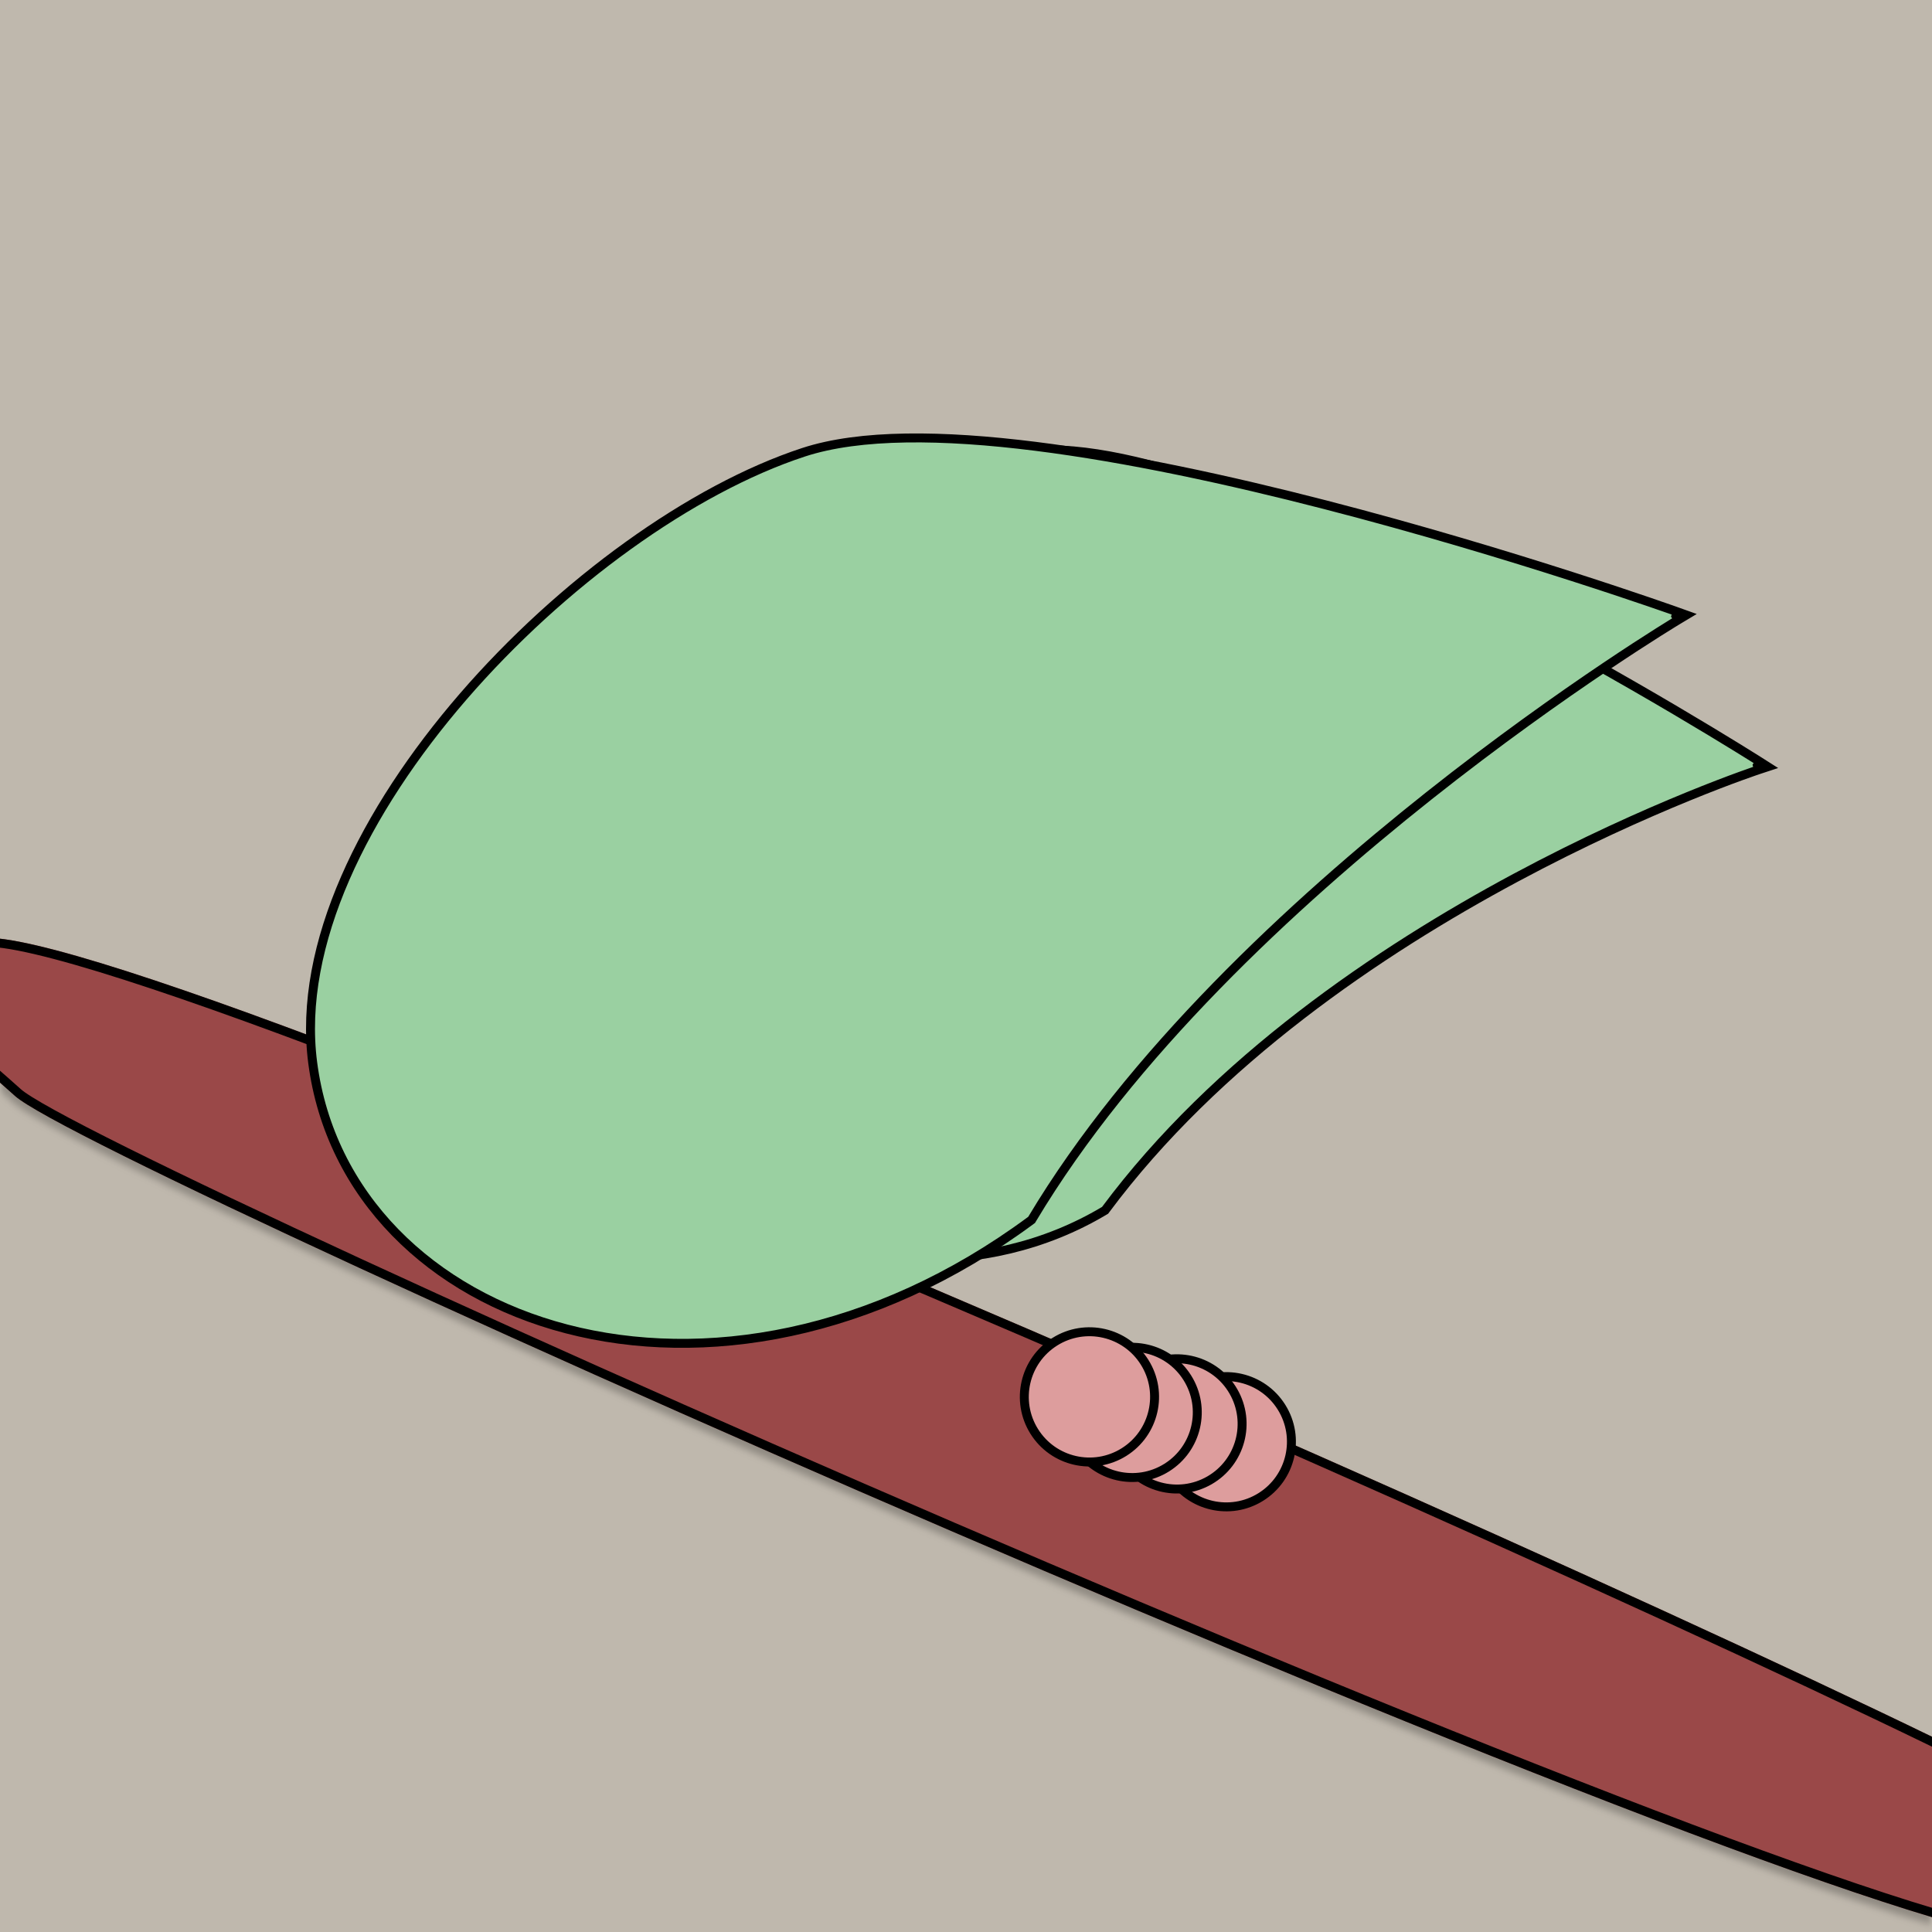
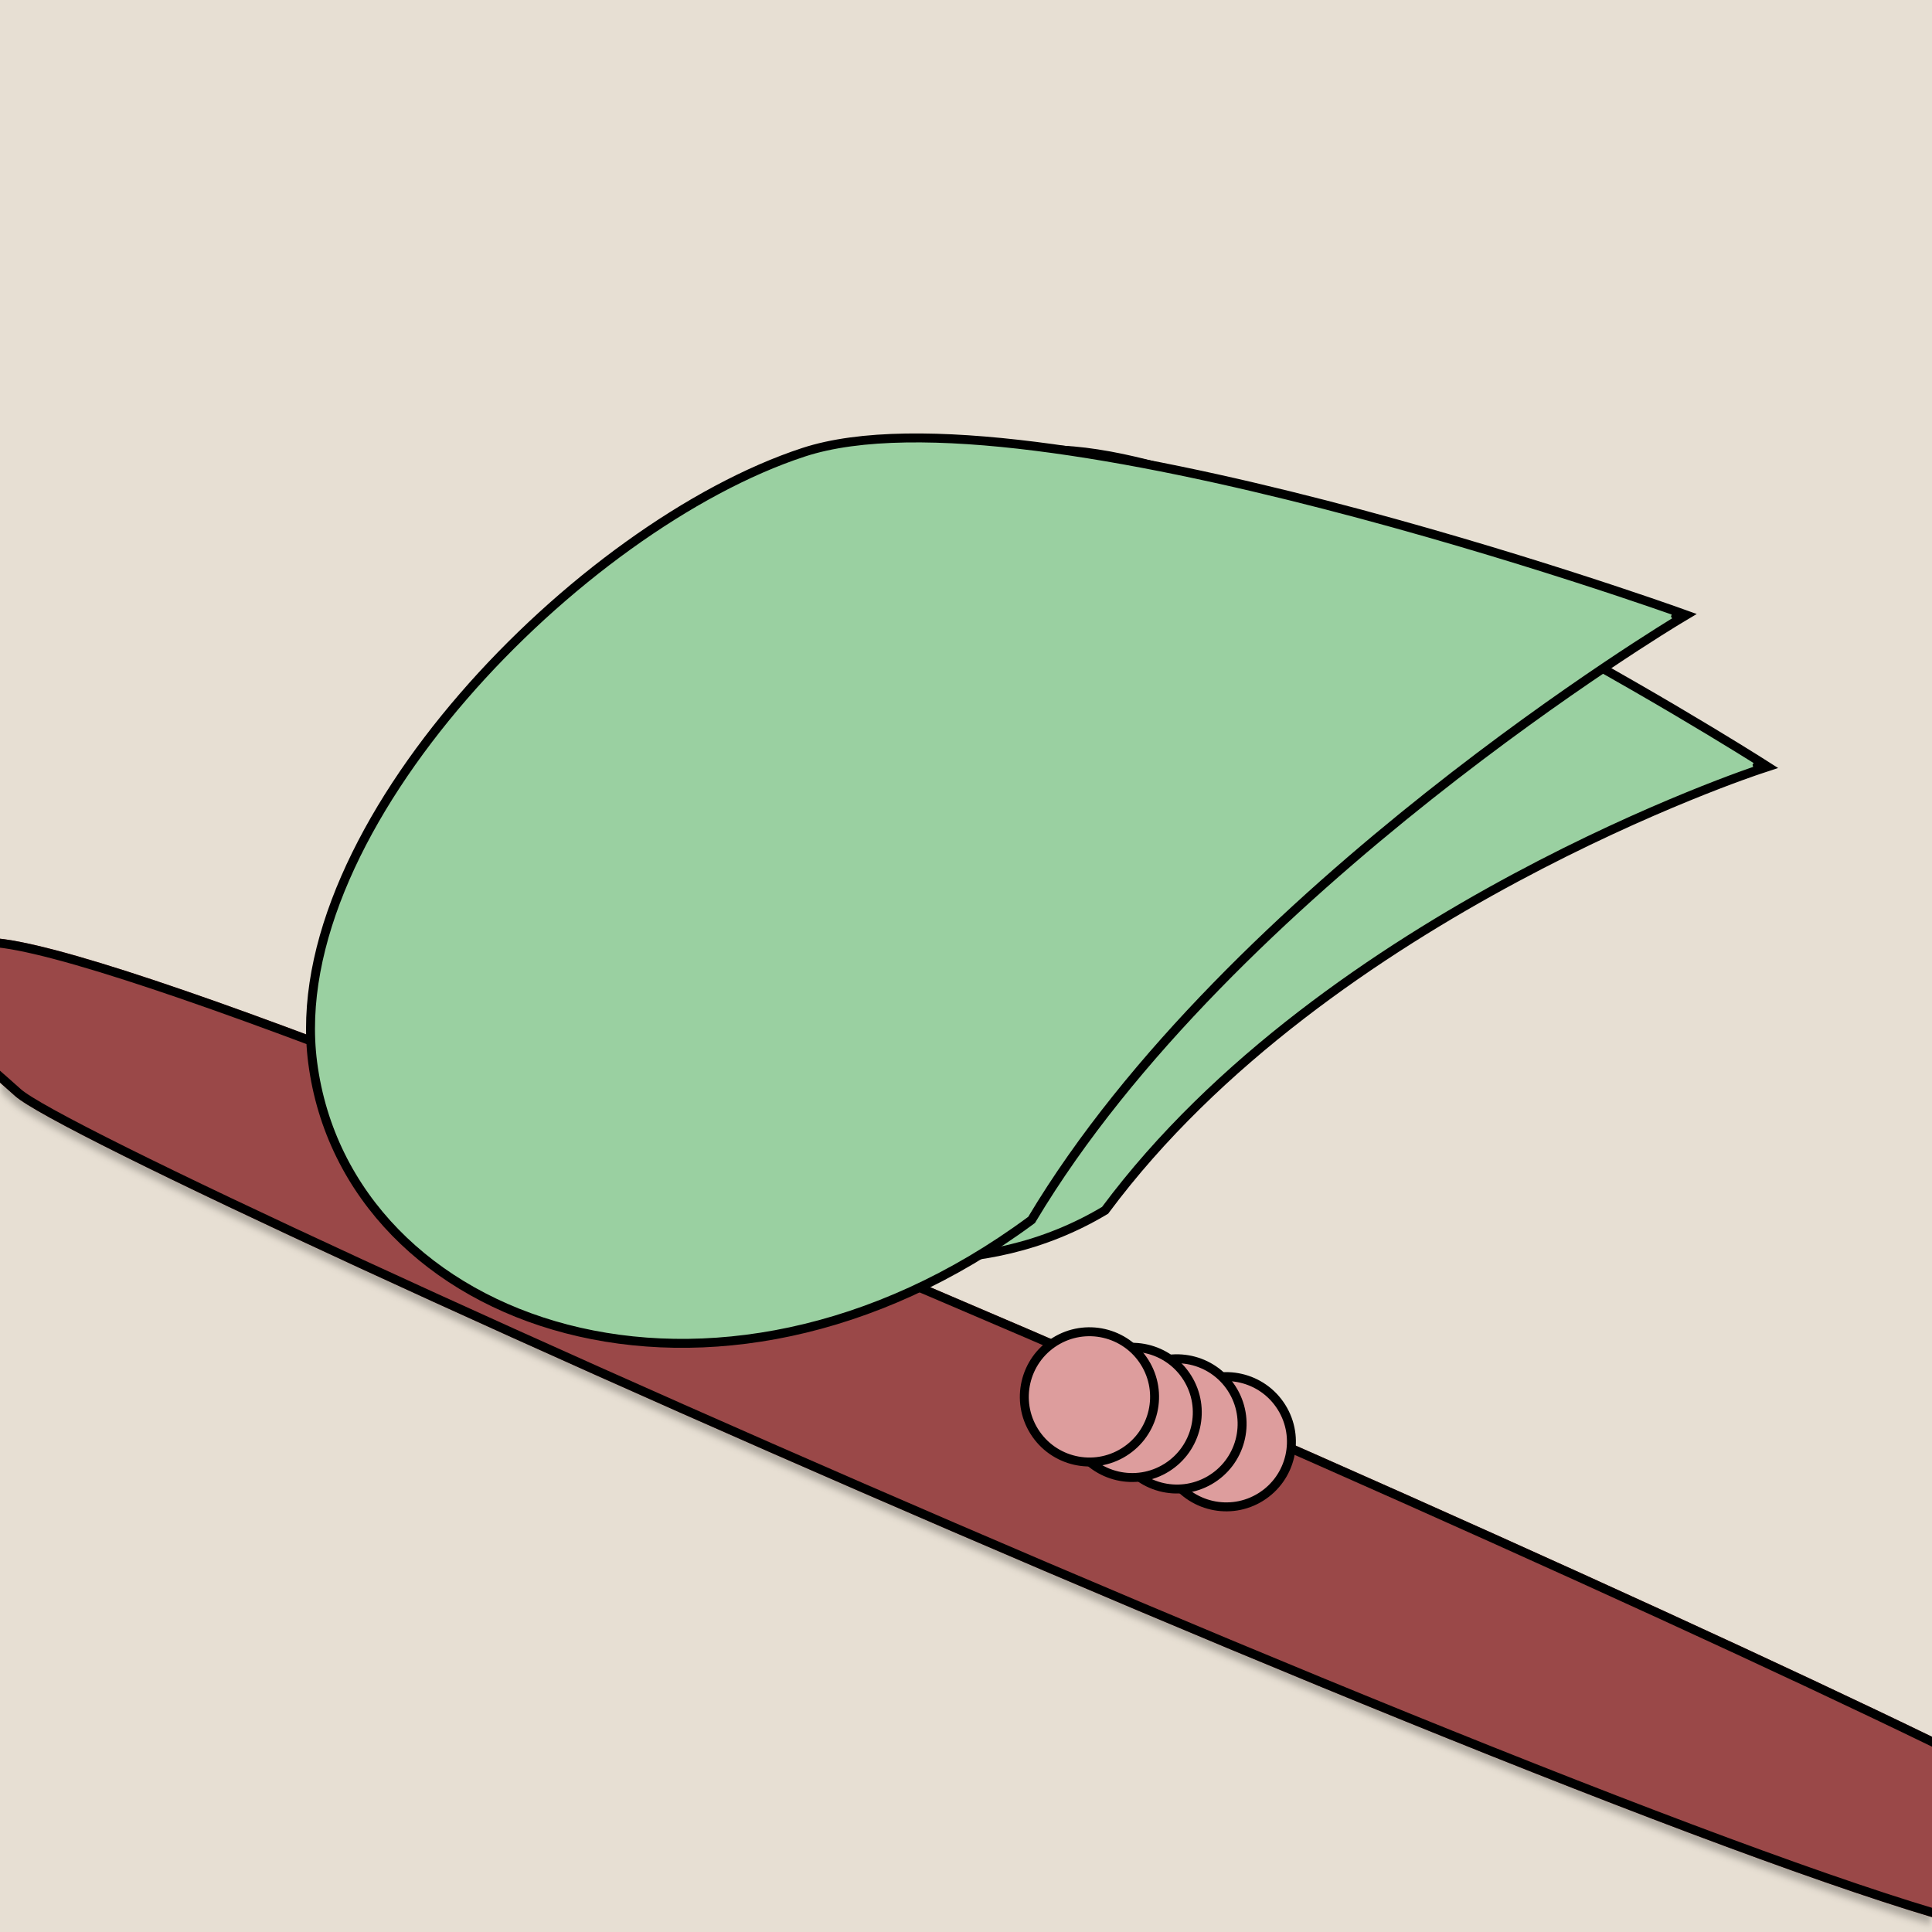
<svg xmlns="http://www.w3.org/2000/svg" width="1080" height="1080" viewBox="0 0 1080 1080" fill="none">
+   <rect width="1080" height="1080" fill="#E5E5E5" />
  <g clip-path="url(#clip0)">
-     <rect width="1080" height="1080" fill="#BFB8AD" />
+     <rect width="1080" height="1080" fill="#E7DFD3" />
    <g filter="url(#filter0_d)">
      <path d="M1152.08 1082.76C1115.62 1123.27 52.957 652.735 8.393 612.641C-36.171 572.546 -52.862 567.125 -16.409 526.609C20.044 486.092 1127.6 979.763 1172.17 1019.86C1216.73 1059.95 1188.53 1042.24 1152.08 1082.76Z" fill="#9A4848" />
      <path d="M1150.22 1081.09C1149.74 1081.62 1148.42 1082.32 1145.48 1082.6C1142.66 1082.87 1138.84 1082.72 1134.03 1082.11C1124.41 1080.91 1111.24 1077.95 1094.96 1073.43C1062.43 1064.39 1017.84 1049.2 965.132 1029.69C859.74 990.667 722.139 934.413 584.257 875.628C446.38 816.846 308.252 755.546 201.815 706.439C148.595 681.884 103.311 660.385 69.949 643.776C53.266 635.471 39.583 628.398 29.386 622.783C19.085 617.11 12.596 613.059 10.065 610.782C4.984 606.211 0.315 602.132 -3.947 598.409C-9.132 593.88 -13.715 589.877 -17.703 586.154C-24.951 579.387 -29.742 573.975 -32.113 568.75C-34.388 563.735 -34.499 558.734 -31.873 552.473C-29.179 546.048 -23.628 538.371 -14.55 528.281C-14.092 527.771 -12.765 527.081 -9.72 526.837C-6.813 526.605 -2.87 526.818 2.115 527.507C12.064 528.883 25.718 532.09 42.612 536.929C76.374 546.601 122.728 562.689 177.538 583.288C287.141 624.478 430.355 683.624 573.849 745.301C717.339 806.975 861.079 871.167 971.726 922.443C1027.05 948.082 1074.09 970.485 1108.68 987.727C1125.98 996.349 1140.14 1003.67 1150.67 1009.46C1161.31 1015.3 1167.97 1019.44 1170.49 1021.72C1181.71 1031.81 1188.03 1037.99 1190.87 1042.28C1192.27 1044.4 1192.57 1045.69 1192.51 1046.52C1192.46 1047.27 1192.07 1048.13 1190.79 1049.32C1189.49 1050.54 1187.55 1051.84 1184.88 1053.5C1184.2 1053.92 1183.47 1054.37 1182.71 1054.84C1180.56 1056.15 1178.12 1057.65 1175.48 1059.39C1168.28 1064.14 1159.51 1070.76 1150.22 1081.09Z" stroke="black" stroke-width="5" />
    </g>
    <path d="M982.403 427.883C983.744 425.773 983.743 425.772 983.74 425.771L983.73 425.764L983.689 425.738L983.53 425.637C983.389 425.548 983.178 425.415 982.901 425.24C982.346 424.889 981.522 424.371 980.442 423.695C978.283 422.343 975.104 420.363 971.017 417.848C962.844 412.818 951.042 405.646 936.517 397.076C907.471 379.936 867.526 357.194 823.943 334.793C780.368 312.397 733.109 290.316 689.443 274.519C645.873 258.757 605.525 249.113 575.919 251.923C517.365 257.481 438.216 288.892 375.089 333.418C343.504 355.696 315.807 381.341 296.68 408.812C277.553 436.283 266.891 465.739 269.718 495.526C277.014 572.398 330.638 637.568 398.848 673.585C467.062 709.604 550.377 716.734 617.325 676.831L617.753 676.576L618.051 676.176C679.942 592.981 771.162 531.491 847.062 490.77C884.989 470.422 919.038 455.287 943.602 445.241C955.882 440.218 965.789 436.469 972.621 433.977C976.036 432.73 978.683 431.799 980.473 431.18C981.368 430.87 982.048 430.639 982.504 430.485C982.731 430.408 982.903 430.351 983.017 430.313L983.144 430.271L983.175 430.261L983.182 430.258C983.183 430.258 983.184 430.258 982.403 427.883ZM982.403 427.883L983.744 425.773L988.202 428.607L983.184 430.258L982.403 427.883Z" fill="#9AD0A1" stroke="black" stroke-width="5" />
    <path d="M936.847 344.371C937.69 342.017 937.688 342.017 937.685 342.015L937.672 342.011L937.622 341.993L937.422 341.922C937.246 341.859 936.984 341.766 936.637 341.643C935.944 341.397 934.915 341.034 933.569 340.563C930.876 339.619 926.912 338.242 921.824 336.503C911.649 333.027 896.977 328.107 878.985 322.331C843.003 310.78 793.726 295.801 740.558 282.094C687.4 268.39 630.3 255.943 578.685 249.475C527.172 243.02 480.745 242.465 449.148 252.833C386.544 273.378 313.813 325.918 258.85 389.482C203.952 452.972 166.235 528.107 174.787 593.96C184.457 668.427 240.915 723.165 316.789 742.896C392.676 762.631 488.069 747.428 576.28 682.212L576.683 681.915L576.94 681.485C632.091 589.226 722.321 505.493 798.912 444.758C837.184 414.409 872.001 389.841 897.248 372.861C909.871 364.372 920.099 357.781 927.169 353.314C930.703 351.081 933.448 349.379 935.307 348.236C936.236 347.665 936.945 347.234 937.419 346.946C937.657 346.802 937.836 346.694 937.955 346.622L938.089 346.541L938.122 346.521L938.13 346.517C938.131 346.516 938.132 346.515 936.847 344.371ZM936.847 344.371L937.69 342.017L942.666 343.799L938.132 346.515L936.847 344.371Z" fill="#9AD0A1" stroke="black" stroke-width="5" />
    <path d="M704.824 836.799C687.78 847.467 665.316 842.297 654.648 825.254C643.981 808.21 649.15 785.746 666.193 775.078C683.237 764.411 705.701 769.58 716.369 786.624C727.036 803.667 721.867 826.132 704.824 836.799Z" fill="#DD9D9D" stroke="black" stroke-width="5" />
    <path d="M676.139 827.498C658.726 837.551 636.46 831.585 626.407 814.172C616.353 796.759 622.319 774.494 639.732 764.44C657.145 754.387 679.411 760.353 689.464 777.766C699.518 795.179 693.552 817.445 676.139 827.498Z" fill="#DD9D9D" stroke="black" stroke-width="5" />
    <path d="M652.2 820.402C635.157 831.069 612.692 825.9 602.025 808.856C591.357 791.813 596.526 769.348 613.57 758.681C630.614 748.014 653.078 753.183 663.746 770.226C674.413 787.27 669.244 809.734 652.2 820.402Z" fill="#DD9D9D" stroke="black" stroke-width="5" />
    <path d="M628.322 811.725C611.278 822.392 588.814 817.223 578.147 800.18C567.479 783.136 572.648 760.672 589.692 750.004C606.736 739.337 629.2 744.506 639.867 761.55C650.535 778.593 645.366 801.058 628.322 811.725Z" fill="#DD9D9D" stroke="black" stroke-width="5" />
  </g>
  <defs>
    <filter id="filter0_d" x="-52.296" y="208.22" width="1255.3" height="1197.61" filterUnits="userSpaceOnUse" color-interpolation-filters="sRGB">
      <feFlood flood-opacity="0" result="BackgroundImageFix" />
      <feColorMatrix in="SourceAlpha" type="matrix" values="0 0 0 0 0 0 0 0 0 0 0 0 0 0 0 0 0 0 127 0" />
      <feOffset dy="4" />
      <feGaussianBlur stdDeviation="2" />
      <feColorMatrix type="matrix" values="0 0 0 0 0 0 0 0 0 0 0 0 0 0 0 0 0 0 0.25 0" />
      <feBlend mode="normal" in2="BackgroundImageFix" result="effect1_dropShadow" />
      <feBlend mode="normal" in="SourceGraphic" in2="effect1_dropShadow" result="shape" />
    </filter>
    <clipPath id="clip0">
      <rect width="1080" height="1080" fill="white" />
    </clipPath>
  </defs>
</svg>
